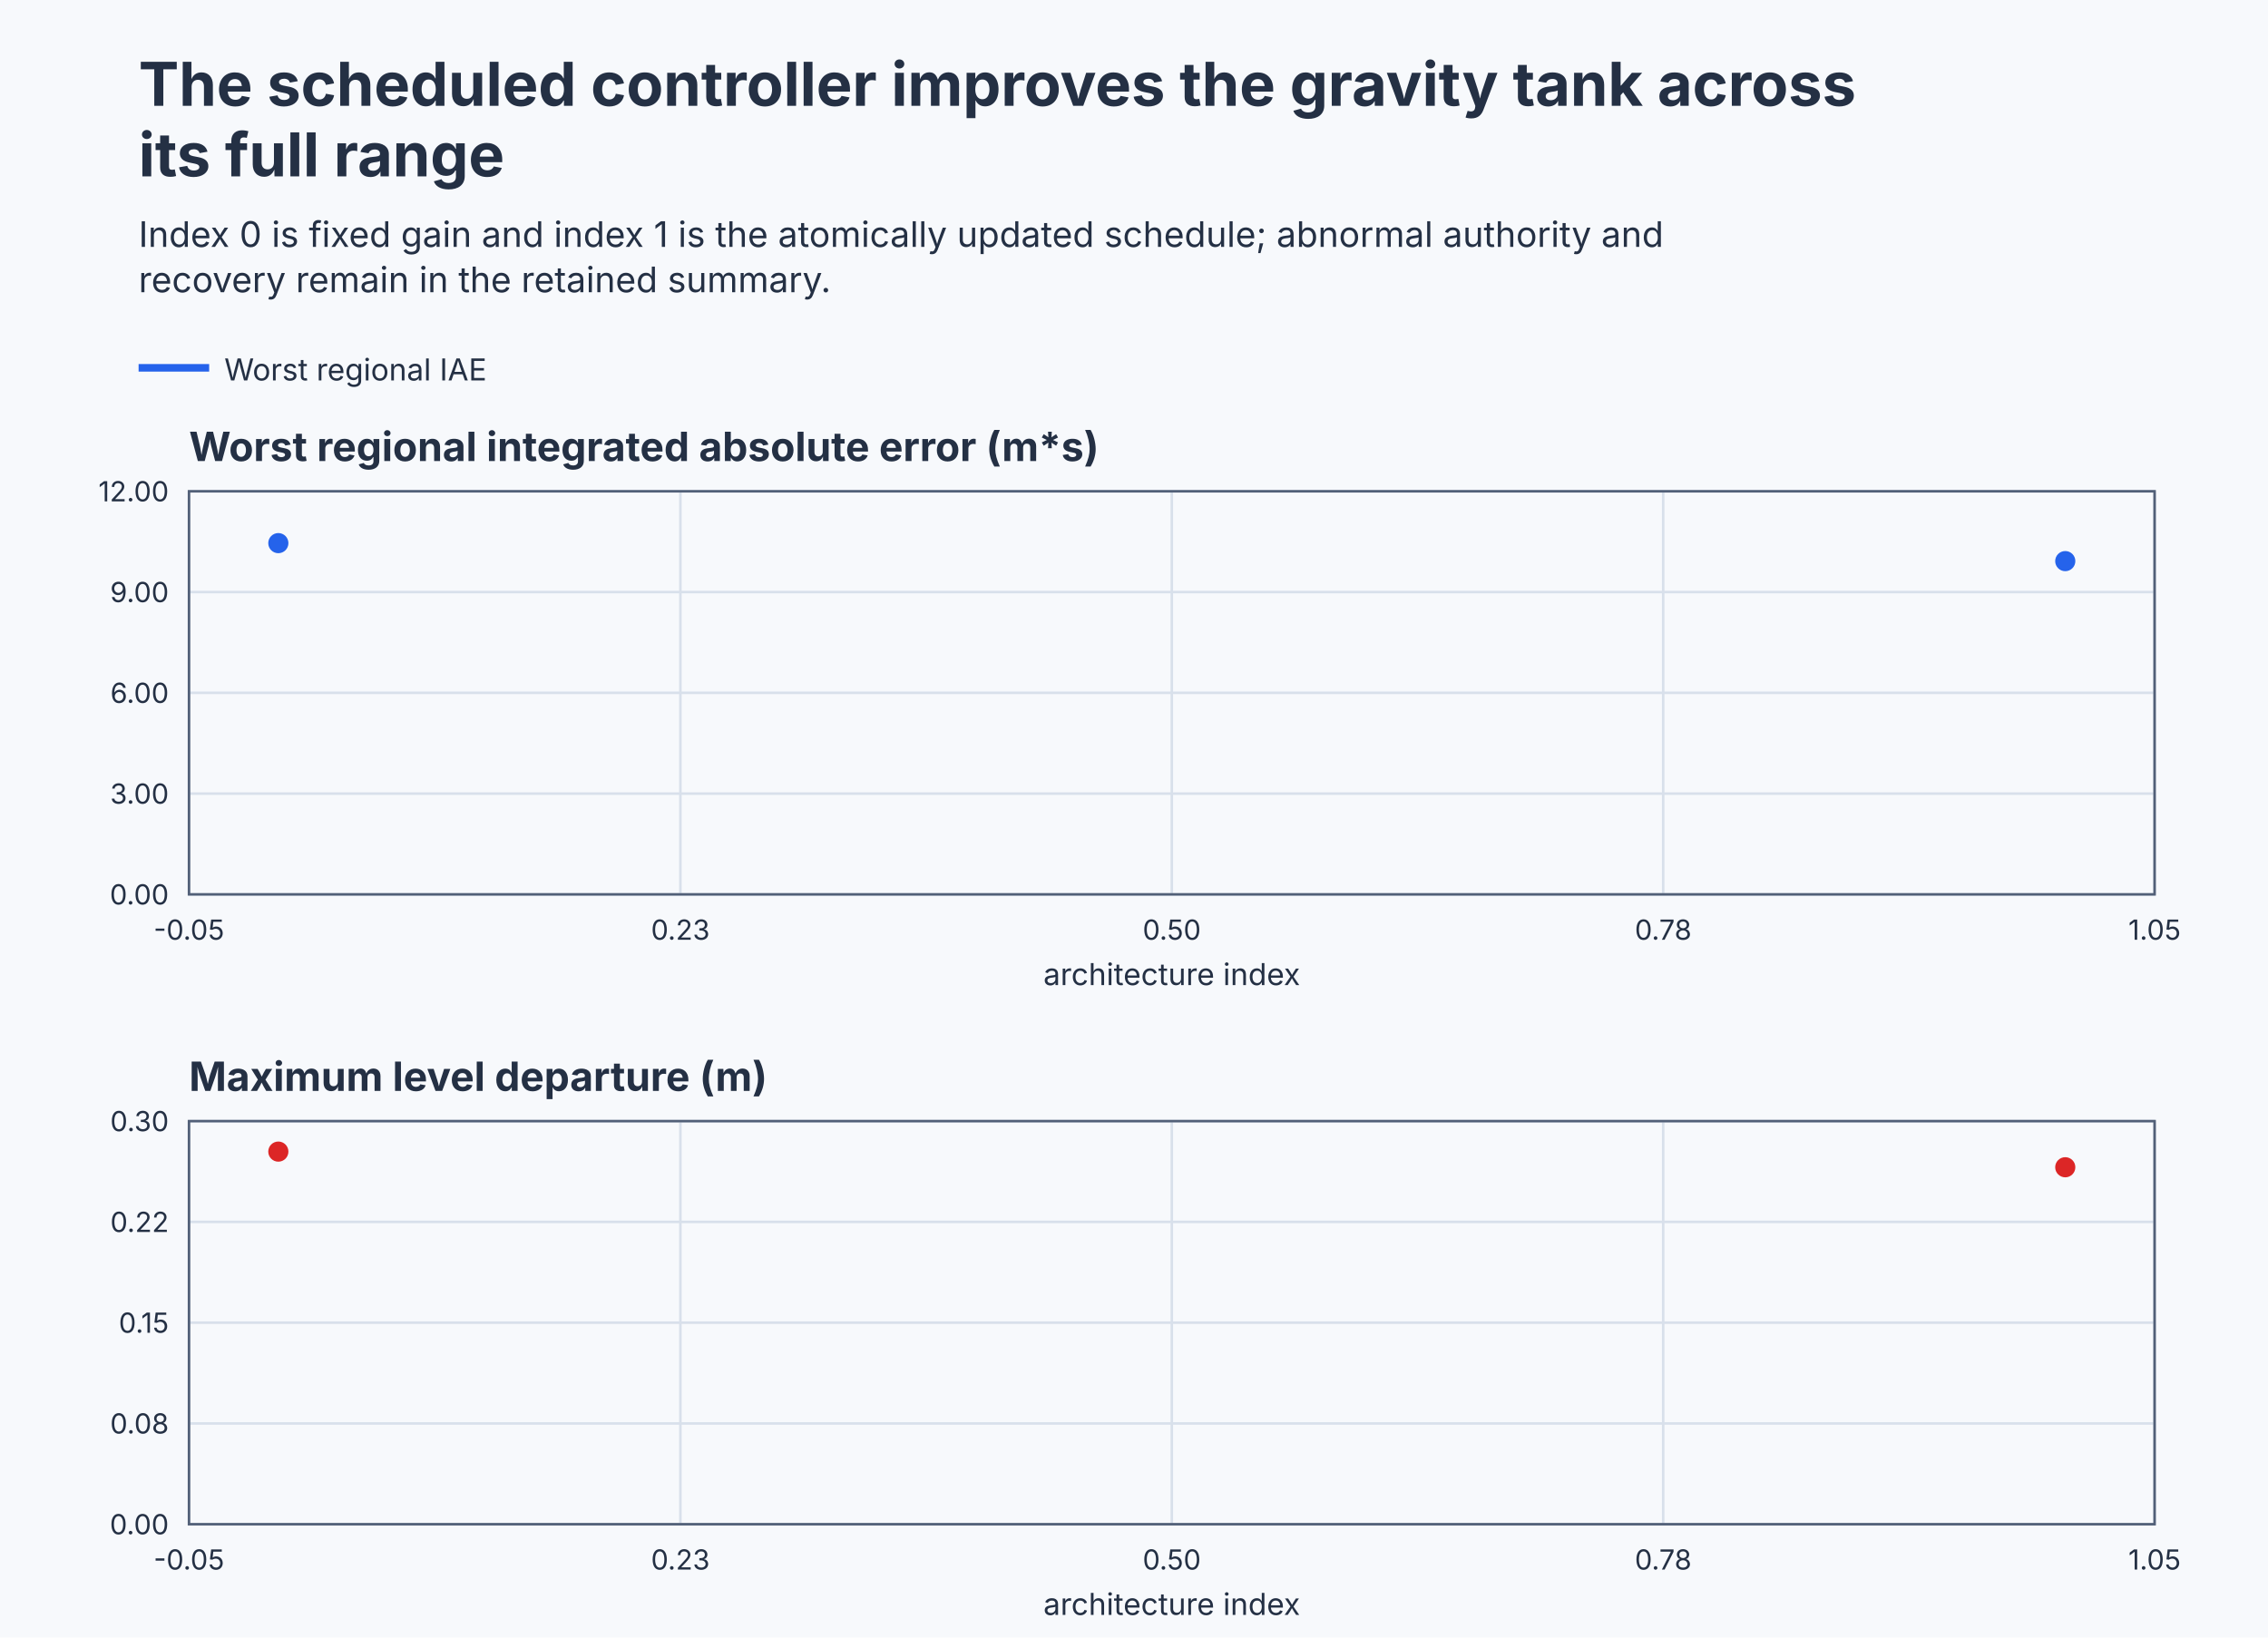
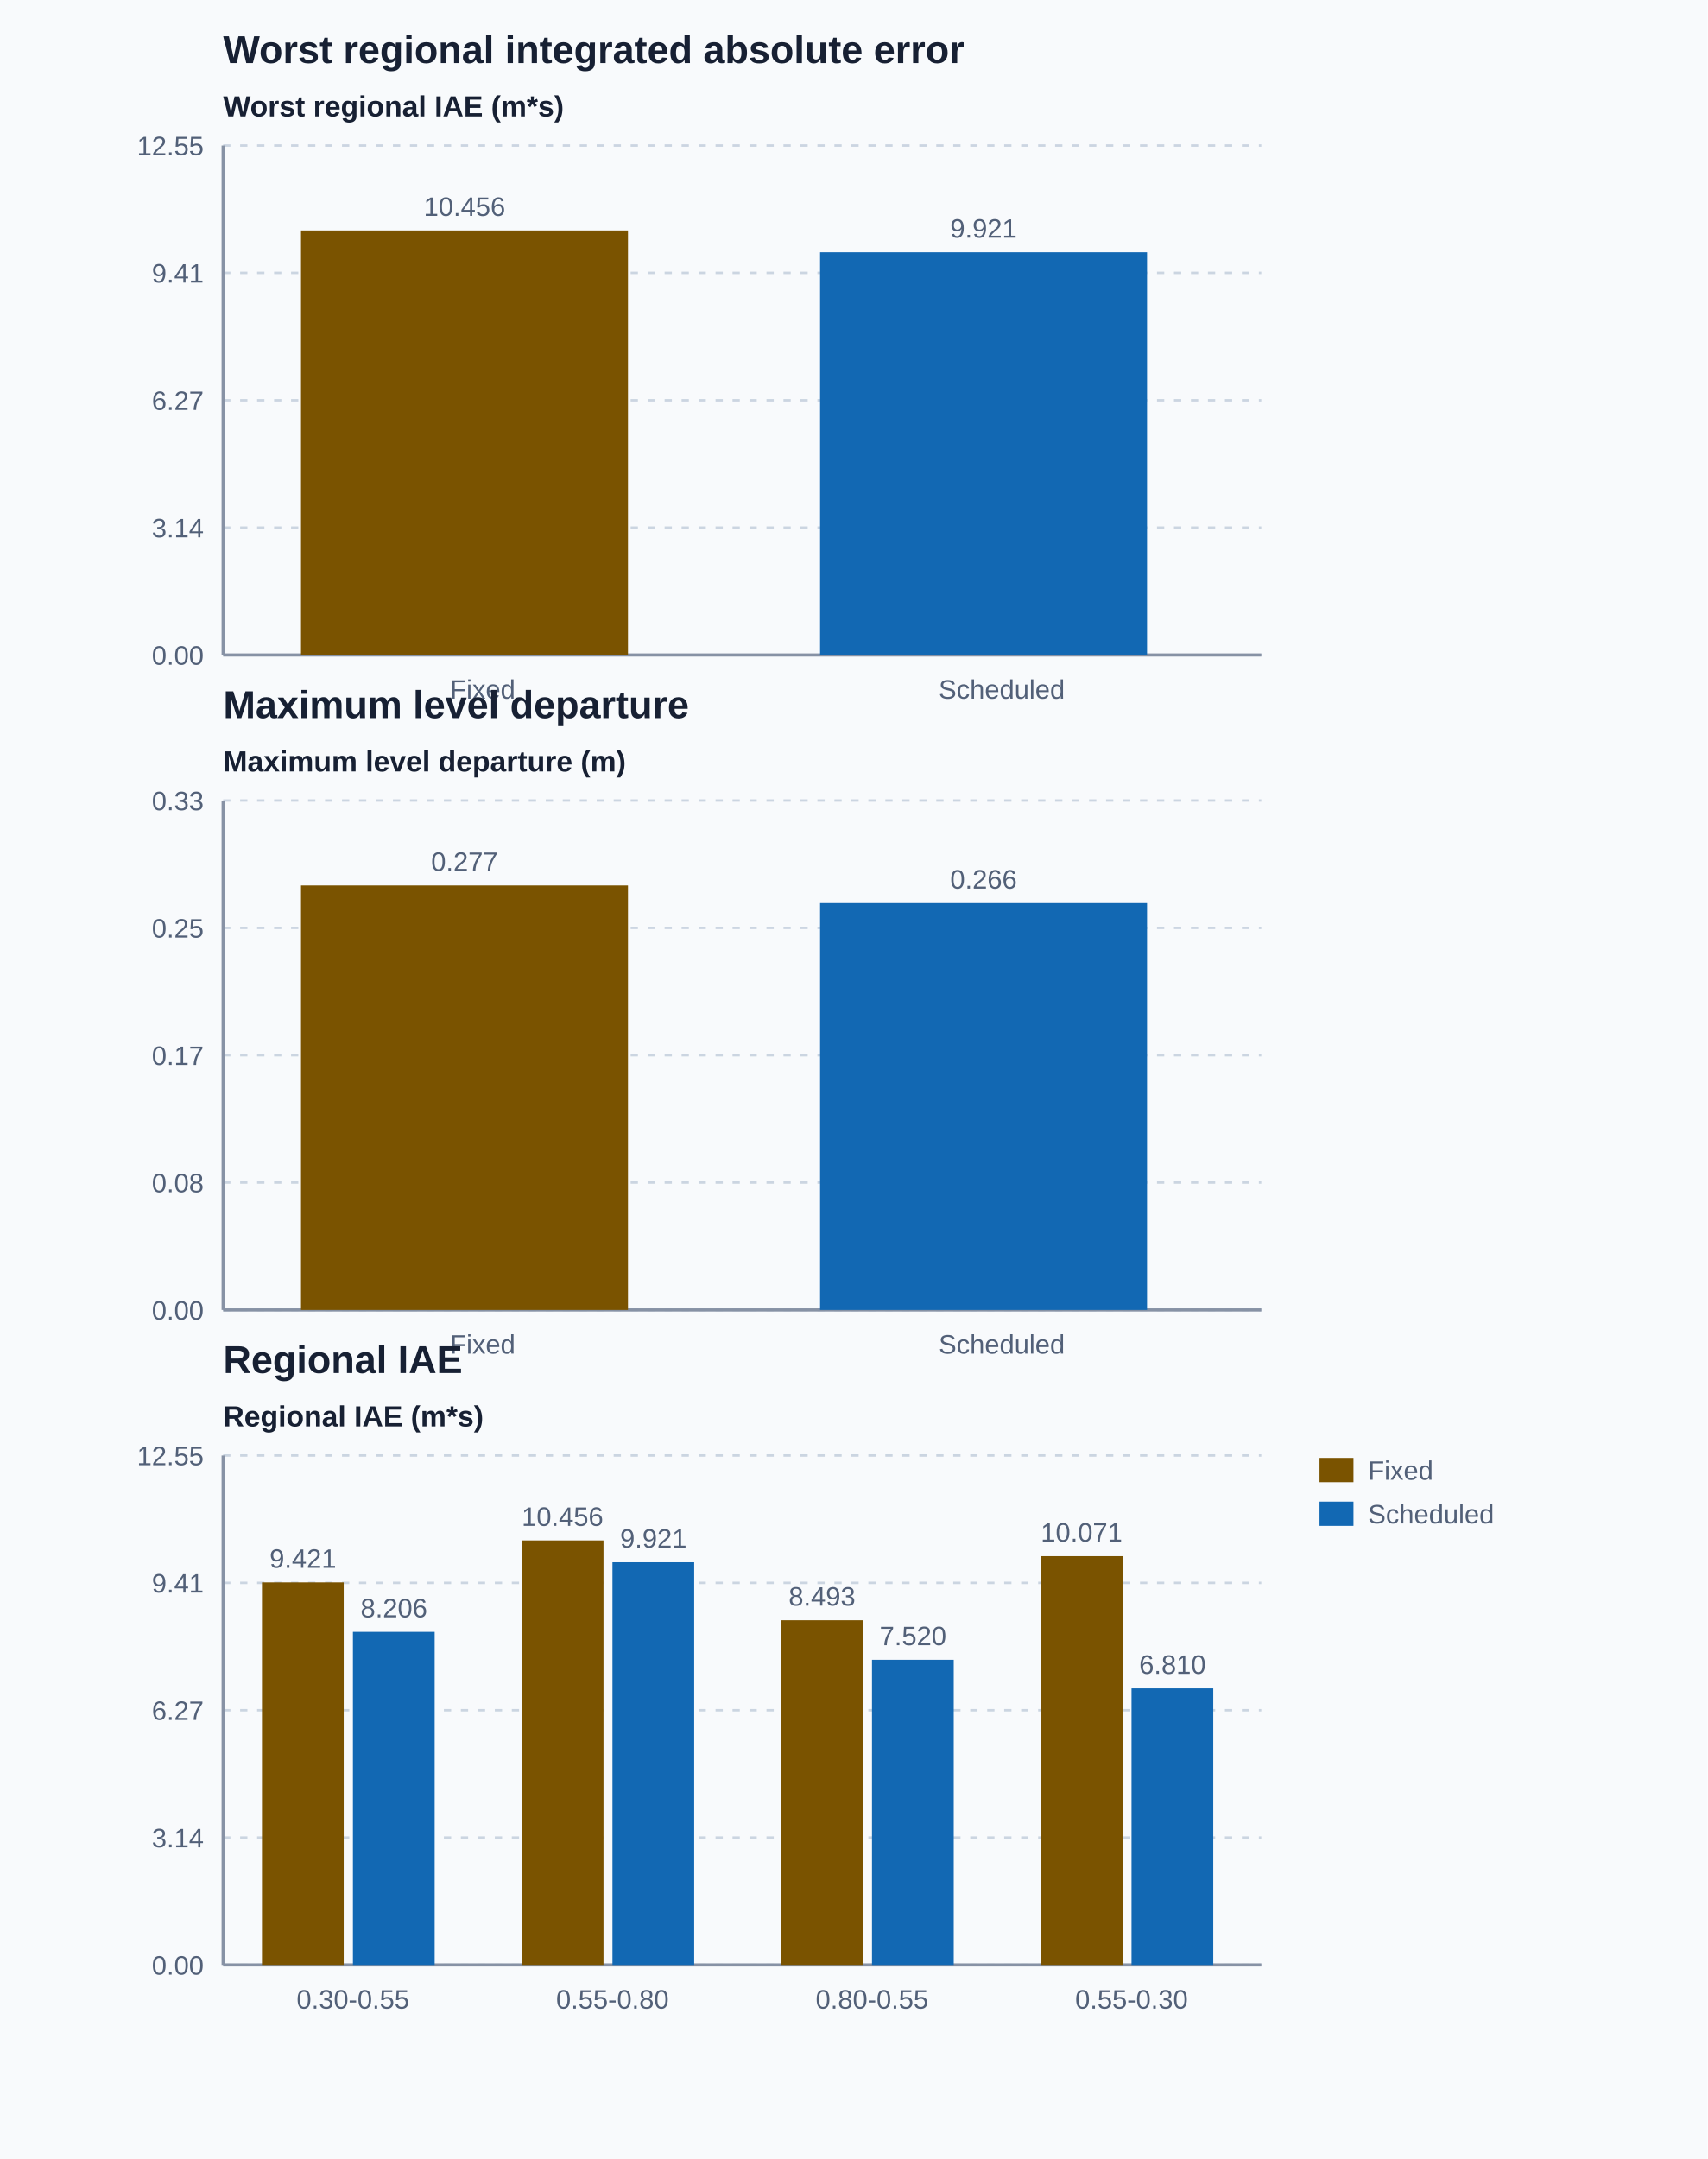
- <svg xmlns="http://www.w3.org/2000/svg" role="img" aria-labelledby="title desc" viewBox="0 0 900 650">
-   <defs>
-     <marker id="arrow" markerWidth="8" markerHeight="8" refX="7" refY="3" orient="auto">
-       <path d="M0,0 L0,6 L8,3 z" fill="#243044" />
-     </marker>
-   </defs>
-   <rect width="900" height="650" fill="#f7f9fc" />
-   <style>text{font-family:system-ui,-apple-system,sans-serif;fill:#243044} .axis{stroke:#526078;stroke-width:1} .grid{stroke:#d8e0eb;stroke-width:1}</style>
-   <text x="55" y="42" font-size="24" font-weight="700">The scheduled controller improves the gravity tank across</text>
-   <text x="55" y="70" font-size="24" font-weight="700">its full range</text>
-   <text x="55" y="98" font-size="14">Index 0 is fixed gain and index 1 is the atomically updated schedule; abnormal authority and</text>
-   <text x="55" y="116" font-size="14">recovery remain in the retained summary.</text>
-   <line x1="55" y1="146" x2="83" y2="146" stroke="#2563eb" stroke-width="3" />
-   <text x="89" y="151" font-size="12">Worst regional IAE</text>
-   <text x="75" y="183" font-size="16" font-weight="700">Worst regional integrated absolute error (m*s)</text>
-   <line class="grid" x1="75" y1="195.00" x2="855" y2="195.00" />
-   <text x="67" y="199.00" text-anchor="end" font-size="11">12.00</text>
-   <line class="grid" x1="75" y1="235.00" x2="855" y2="235.00" />
-   <text x="67" y="239.00" text-anchor="end" font-size="11">9.00</text>
-   <line class="grid" x1="75" y1="275.00" x2="855" y2="275.00" />
-   <text x="67" y="279.00" text-anchor="end" font-size="11">6.00</text>
-   <line class="grid" x1="75" y1="315.00" x2="855" y2="315.00" />
-   <text x="67" y="319.00" text-anchor="end" font-size="11">3.00</text>
-   <line class="grid" x1="75" y1="355.00" x2="855" y2="355.00" />
-   <text x="67" y="359.00" text-anchor="end" font-size="11">0.00</text>
-   <line class="grid" x1="75.00" y1="195" x2="75.00" y2="355" />
-   <text x="75.00" y="373" text-anchor="middle" font-size="11">-0.05</text>
-   <line class="grid" x1="270.00" y1="195" x2="270.00" y2="355" />
-   <text x="270.00" y="373" text-anchor="middle" font-size="11">0.23</text>
-   <line class="grid" x1="465.00" y1="195" x2="465.00" y2="355" />
-   <text x="465.00" y="373" text-anchor="middle" font-size="11">0.50</text>
-   <line class="grid" x1="660.00" y1="195" x2="660.00" y2="355" />
-   <text x="660.00" y="373" text-anchor="middle" font-size="11">0.78</text>
-   <line class="grid" x1="855.00" y1="195" x2="855.00" y2="355" />
-   <text x="855.00" y="373" text-anchor="middle" font-size="11">1.05</text>
-   <circle cx="110.45" cy="215.58" r="4" fill="#2563eb" />
-   <circle cx="819.55" cy="222.72" r="4" fill="#2563eb" />
-   <rect class="axis" x="75" y="195" width="780" height="160" fill="none" />
-   <text x="465" y="391" text-anchor="middle" font-size="12">architecture index</text>
-   <text x="75" y="433" font-size="16" font-weight="700">Maximum level departure (m)</text>
-   <line class="grid" x1="75" y1="445.00" x2="855" y2="445.00" />
-   <text x="67" y="449.00" text-anchor="end" font-size="11">0.30</text>
-   <line class="grid" x1="75" y1="485.00" x2="855" y2="485.00" />
-   <text x="67" y="489.00" text-anchor="end" font-size="11">0.22</text>
-   <line class="grid" x1="75" y1="525.00" x2="855" y2="525.00" />
-   <text x="67" y="529.00" text-anchor="end" font-size="11">0.15</text>
-   <line class="grid" x1="75" y1="565.00" x2="855" y2="565.00" />
-   <text x="67" y="569.00" text-anchor="end" font-size="11">0.08</text>
-   <line class="grid" x1="75" y1="605.00" x2="855" y2="605.00" />
-   <text x="67" y="609.00" text-anchor="end" font-size="11">0.00</text>
-   <line class="grid" x1="75.00" y1="445" x2="75.00" y2="605" />
-   <text x="75.00" y="623" text-anchor="middle" font-size="11">-0.05</text>
-   <line class="grid" x1="270.00" y1="445" x2="270.00" y2="605" />
-   <text x="270.00" y="623" text-anchor="middle" font-size="11">0.23</text>
-   <line class="grid" x1="465.00" y1="445" x2="465.00" y2="605" />
-   <text x="465.00" y="623" text-anchor="middle" font-size="11">0.50</text>
-   <line class="grid" x1="660.00" y1="445" x2="660.00" y2="605" />
-   <text x="660.00" y="623" text-anchor="middle" font-size="11">0.78</text>
-   <line class="grid" x1="855.00" y1="445" x2="855.00" y2="605" />
-   <text x="855.00" y="623" text-anchor="middle" font-size="11">1.05</text>
-   <circle cx="110.45" cy="457.10" r="4" fill="#dc2626" />
-   <circle cx="819.55" cy="463.31" r="4" fill="#dc2626" />
-   <rect class="axis" x="75" y="445" width="780" height="160" fill="none" />
-   <text x="465" y="641" text-anchor="middle" font-size="12">architecture index</text>
+ <svg xmlns="http://www.w3.org/2000/svg" width="704" height="890" viewBox="0 0 704 890" role="img">
+   <style>
+   text { font-family: Arial, sans-serif; font-size: 12px; fill: #172033; }
+   .title { font-size: 16px; font-weight: 700; }
+   .label { font-size: 12px; font-weight: 700; }
+   .note { fill: #526078; font-size: 11px; }
+   .grid { stroke: #cbd5e1; stroke-width: 1; stroke-dasharray: 3 4; }
+   .axis { stroke: #8792a5; stroke-width: 1.3; }
+ </style>
+   <rect width="704" height="890" fill="#f8fafc" />
+   <text x="92.0" y="26.0" class="title" text-anchor="start">Worst regional integrated absolute error</text>
+   <text x="92.0" y="48.0" class="label" text-anchor="start">Worst regional IAE (m*s)</text>
+   <line x1="92.0" y1="270.0" x2="520.0" y2="270.0" class="grid" />
+   <text x="84.0" y="274.0" class="note" text-anchor="end">0.00</text>
+   <line x1="92.0" y1="217.5" x2="520.0" y2="217.5" class="grid" />
+   <text x="84.0" y="221.5" class="note" text-anchor="end">3.14</text>
+   <line x1="92.0" y1="165.0" x2="520.0" y2="165.0" class="grid" />
+   <text x="84.0" y="169.0" class="note" text-anchor="end">6.27</text>
+   <line x1="92.0" y1="112.5" x2="520.0" y2="112.5" class="grid" />
+   <text x="84.0" y="116.5" class="note" text-anchor="end">9.41</text>
+   <line x1="92.0" y1="60.0" x2="520.0" y2="60.0" class="grid" />
+   <text x="84.0" y="64.0" class="note" text-anchor="end">12.55</text>
+   <line x1="92.0" y1="60" x2="92.0" y2="270" class="axis" />
+   <line x1="92.0" y1="270" x2="520.0" y2="270" class="axis" />
+   <text x="199.0" y="288.0" class="note" text-anchor="middle">Fixed</text>
+   <rect x="124.1" y="95.0" width="134.8" height="175.0" fill="#7a5300" />
+   <text x="191.5" y="89.0" class="note" text-anchor="middle">10.456</text>
+   <text x="413.0" y="288.0" class="note" text-anchor="middle">Scheduled</text>
+   <rect x="338.1" y="104.0" width="134.8" height="166.0" fill="#1268b3" />
+   <text x="405.5" y="98.0" class="note" text-anchor="middle">9.921</text>
+   <text x="92.0" y="296.0" class="title" text-anchor="start">Maximum level departure</text>
+   <text x="92.0" y="318.0" class="label" text-anchor="start">Maximum level departure (m)</text>
+   <line x1="92.0" y1="540.0" x2="520.0" y2="540.0" class="grid" />
+   <text x="84.0" y="544.0" class="note" text-anchor="end">0.00</text>
+   <line x1="92.0" y1="487.5" x2="520.0" y2="487.5" class="grid" />
+   <text x="84.0" y="491.5" class="note" text-anchor="end">0.08</text>
+   <line x1="92.0" y1="435.0" x2="520.0" y2="435.0" class="grid" />
+   <text x="84.0" y="439.0" class="note" text-anchor="end">0.17</text>
+   <line x1="92.0" y1="382.5" x2="520.0" y2="382.5" class="grid" />
+   <text x="84.0" y="386.5" class="note" text-anchor="end">0.25</text>
+   <line x1="92.0" y1="330.0" x2="520.0" y2="330.0" class="grid" />
+   <text x="84.0" y="334.0" class="note" text-anchor="end">0.33</text>
+   <line x1="92.0" y1="330" x2="92.0" y2="540" class="axis" />
+   <line x1="92.0" y1="540" x2="520.0" y2="540" class="axis" />
+   <text x="199.0" y="558.0" class="note" text-anchor="middle">Fixed</text>
+   <rect x="124.1" y="365.0" width="134.8" height="175.0" fill="#7a5300" />
+   <text x="191.5" y="359.0" class="note" text-anchor="middle">0.277</text>
+   <text x="413.0" y="558.0" class="note" text-anchor="middle">Scheduled</text>
+   <rect x="338.1" y="372.3" width="134.8" height="167.7" fill="#1268b3" />
+   <text x="405.5" y="366.3" class="note" text-anchor="middle">0.266</text>
+   <text x="92.0" y="566.0" class="title" text-anchor="start">Regional IAE</text>
+   <text x="92.0" y="588.0" class="label" text-anchor="start">Regional IAE (m*s)</text>
+   <line x1="92.0" y1="810.0" x2="520.0" y2="810.0" class="grid" />
+   <text x="84.0" y="814.0" class="note" text-anchor="end">0.00</text>
+   <line x1="92.0" y1="757.5" x2="520.0" y2="757.5" class="grid" />
+   <text x="84.0" y="761.5" class="note" text-anchor="end">3.14</text>
+   <line x1="92.0" y1="705.0" x2="520.0" y2="705.0" class="grid" />
+   <text x="84.0" y="709.0" class="note" text-anchor="end">6.27</text>
+   <line x1="92.0" y1="652.5" x2="520.0" y2="652.5" class="grid" />
+   <text x="84.0" y="656.5" class="note" text-anchor="end">9.41</text>
+   <line x1="92.0" y1="600.0" x2="520.0" y2="600.0" class="grid" />
+   <text x="84.0" y="604.0" class="note" text-anchor="end">12.55</text>
+   <line x1="92.0" y1="600" x2="92.0" y2="810" class="axis" />
+   <line x1="92.0" y1="810" x2="520.0" y2="810" class="axis" />
+   <text x="145.5" y="828.0" class="note" text-anchor="middle">0.30-0.55</text>
+   <rect x="108.0" y="652.3" width="33.7" height="157.7" fill="#7a5300" />
+   <text x="124.9" y="646.3" class="note" text-anchor="middle">9.421</text>
+   <rect x="145.5" y="672.7" width="33.7" height="137.3" fill="#1268b3" />
+   <text x="162.4" y="666.7" class="note" text-anchor="middle">8.206</text>
+   <text x="252.5" y="828.0" class="note" text-anchor="middle">0.55-0.80</text>
+   <rect x="215.1" y="635.0" width="33.7" height="175.0" fill="#7a5300" />
+   <text x="231.9" y="629.0" class="note" text-anchor="middle">10.456</text>
+   <rect x="252.5" y="644.0" width="33.7" height="166.0" fill="#1268b3" />
+   <text x="269.4" y="638.0" class="note" text-anchor="middle">9.921</text>
+   <text x="359.5" y="828.0" class="note" text-anchor="middle">0.80-0.55</text>
+   <rect x="322.1" y="667.9" width="33.7" height="142.1" fill="#7a5300" />
+   <text x="338.9" y="661.9" class="note" text-anchor="middle">8.493</text>
+   <rect x="359.5" y="684.2" width="33.7" height="125.8" fill="#1268b3" />
+   <text x="376.4" y="678.2" class="note" text-anchor="middle">7.520</text>
+   <text x="466.5" y="828.0" class="note" text-anchor="middle">0.55-0.30</text>
+   <rect x="429.1" y="641.5" width="33.7" height="168.5" fill="#7a5300" />
+   <text x="445.9" y="635.5" class="note" text-anchor="middle">10.071</text>
+   <rect x="466.5" y="696.0" width="33.7" height="114.0" fill="#1268b3" />
+   <text x="483.4" y="690.0" class="note" text-anchor="middle">6.810</text>
+   <rect x="544.0" y="601.0" width="14" height="10" fill="#7a5300" />
+   <text x="564.0" y="610.0" class="note" text-anchor="start">Fixed</text>
+   <rect x="544.0" y="619.0" width="14" height="10" fill="#1268b3" />
+   <text x="564.0" y="628.0" class="note" text-anchor="start">Scheduled</text>
</svg>
